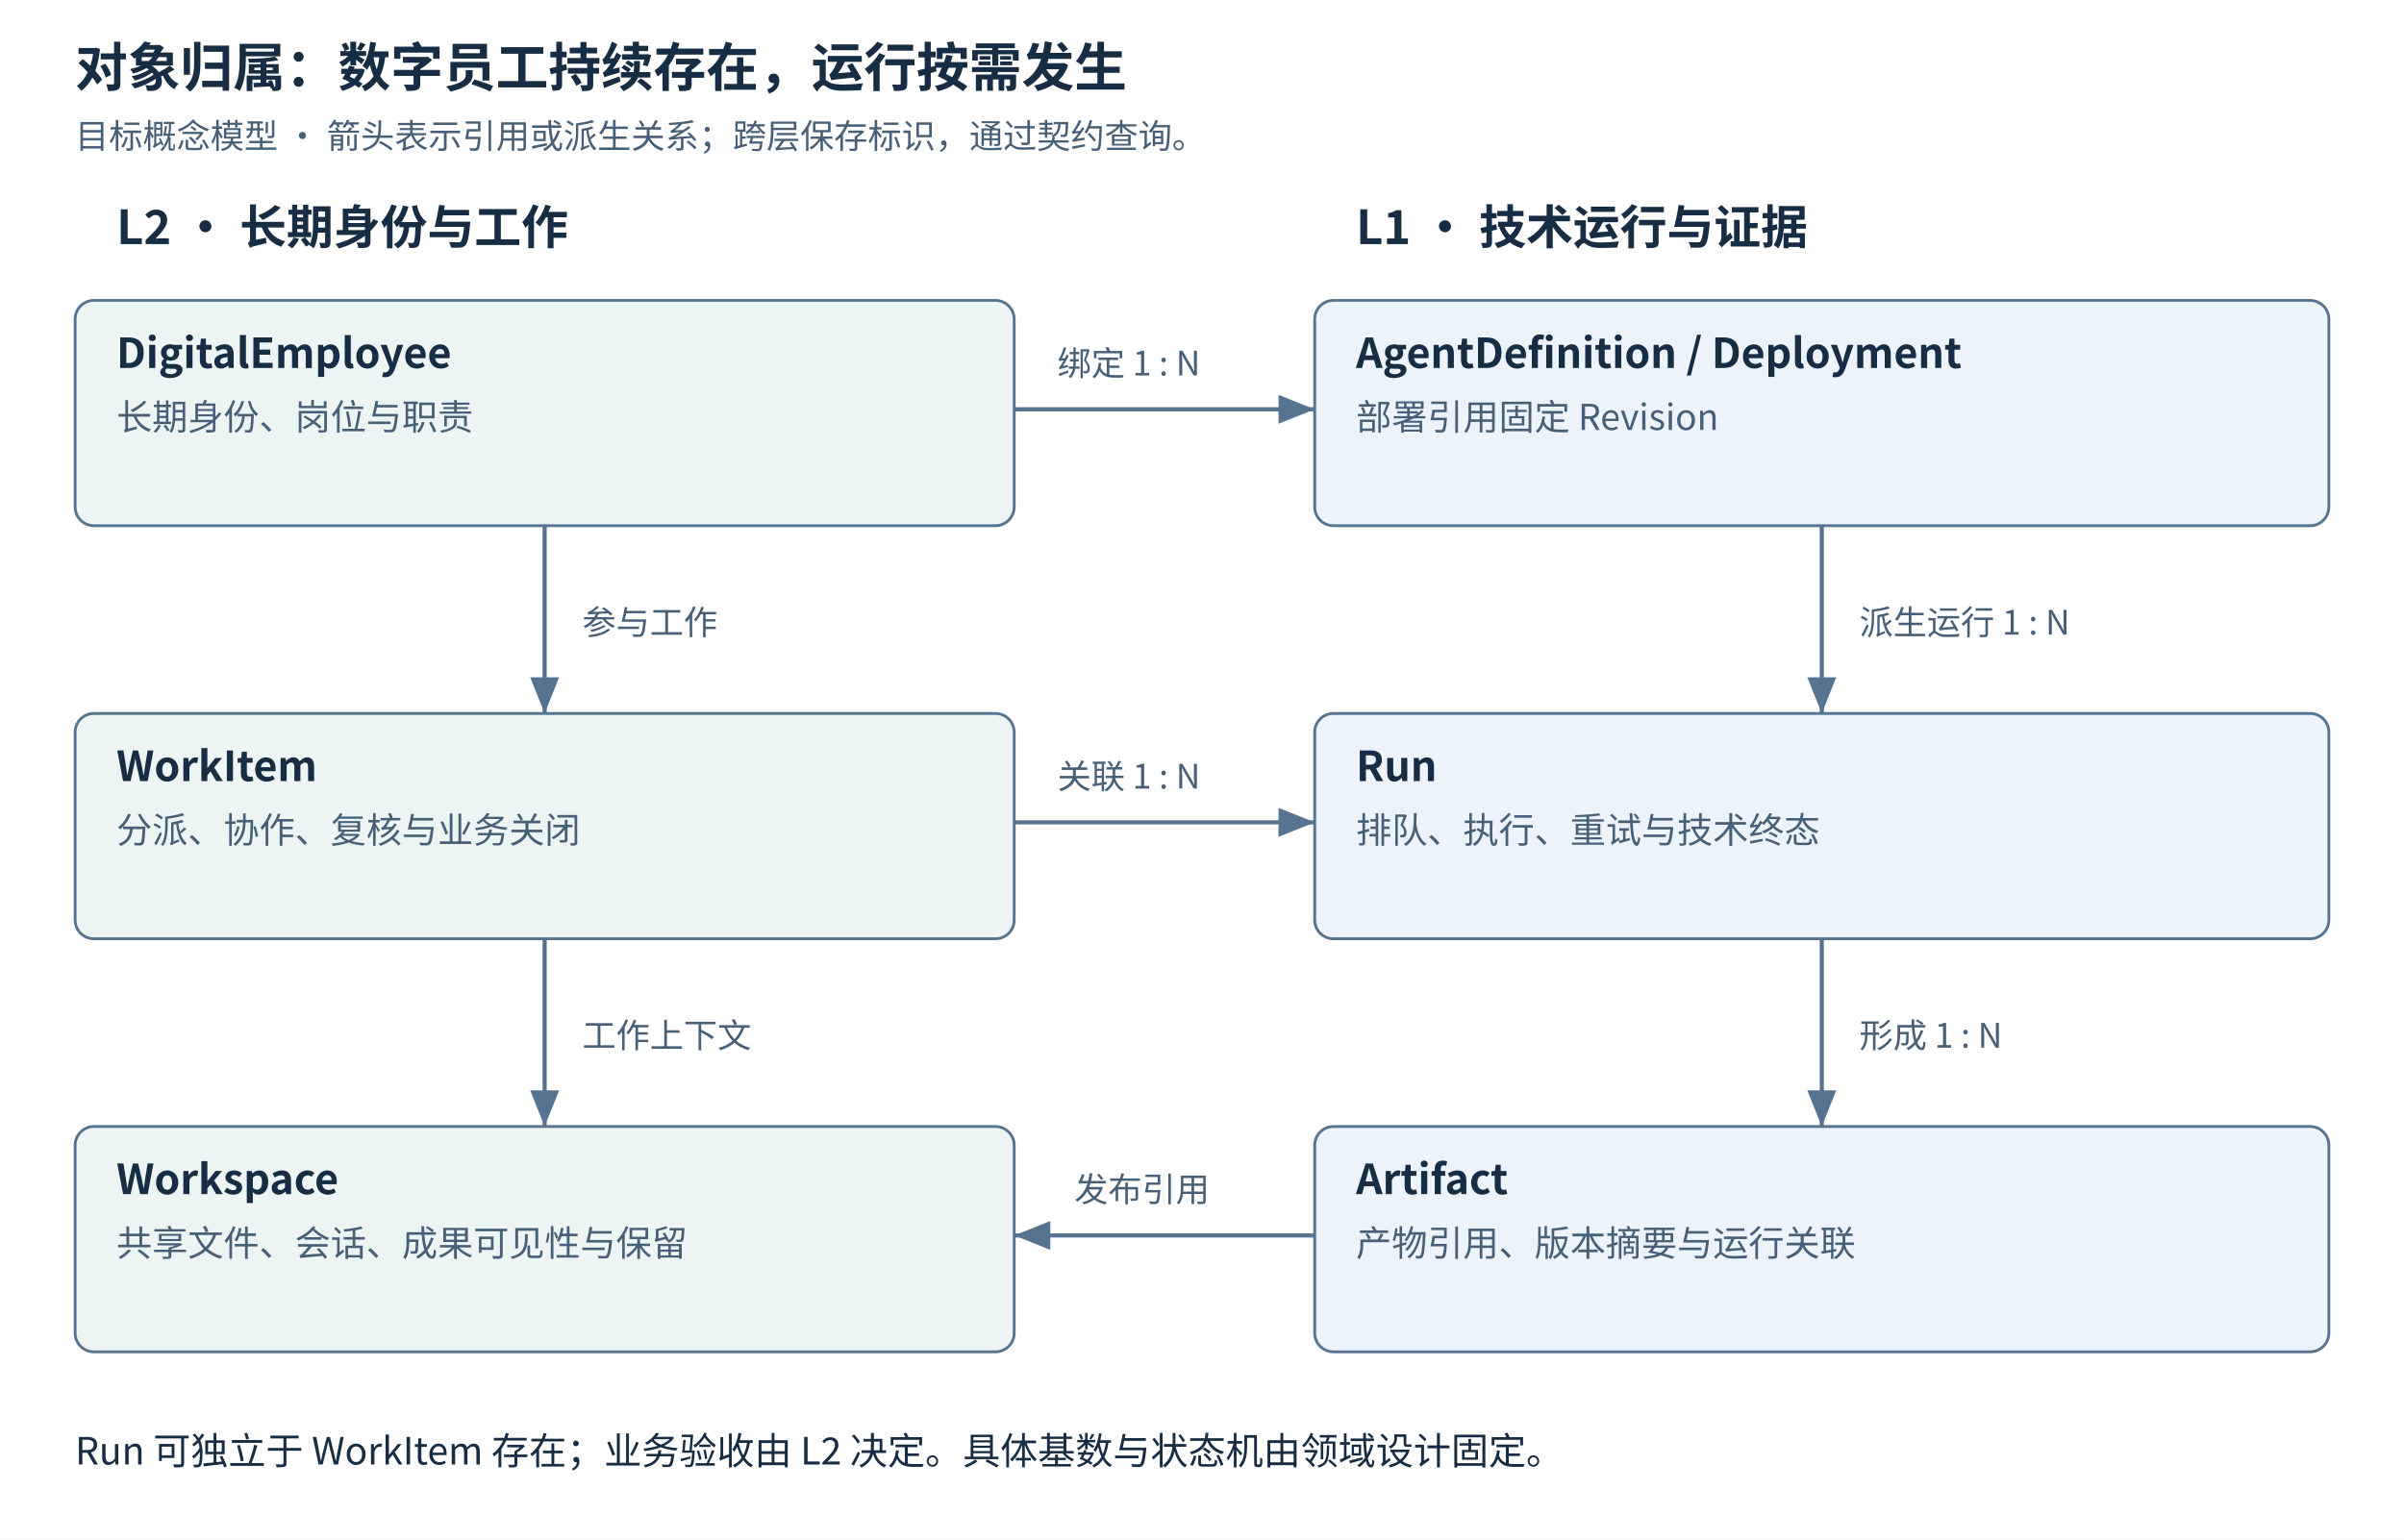
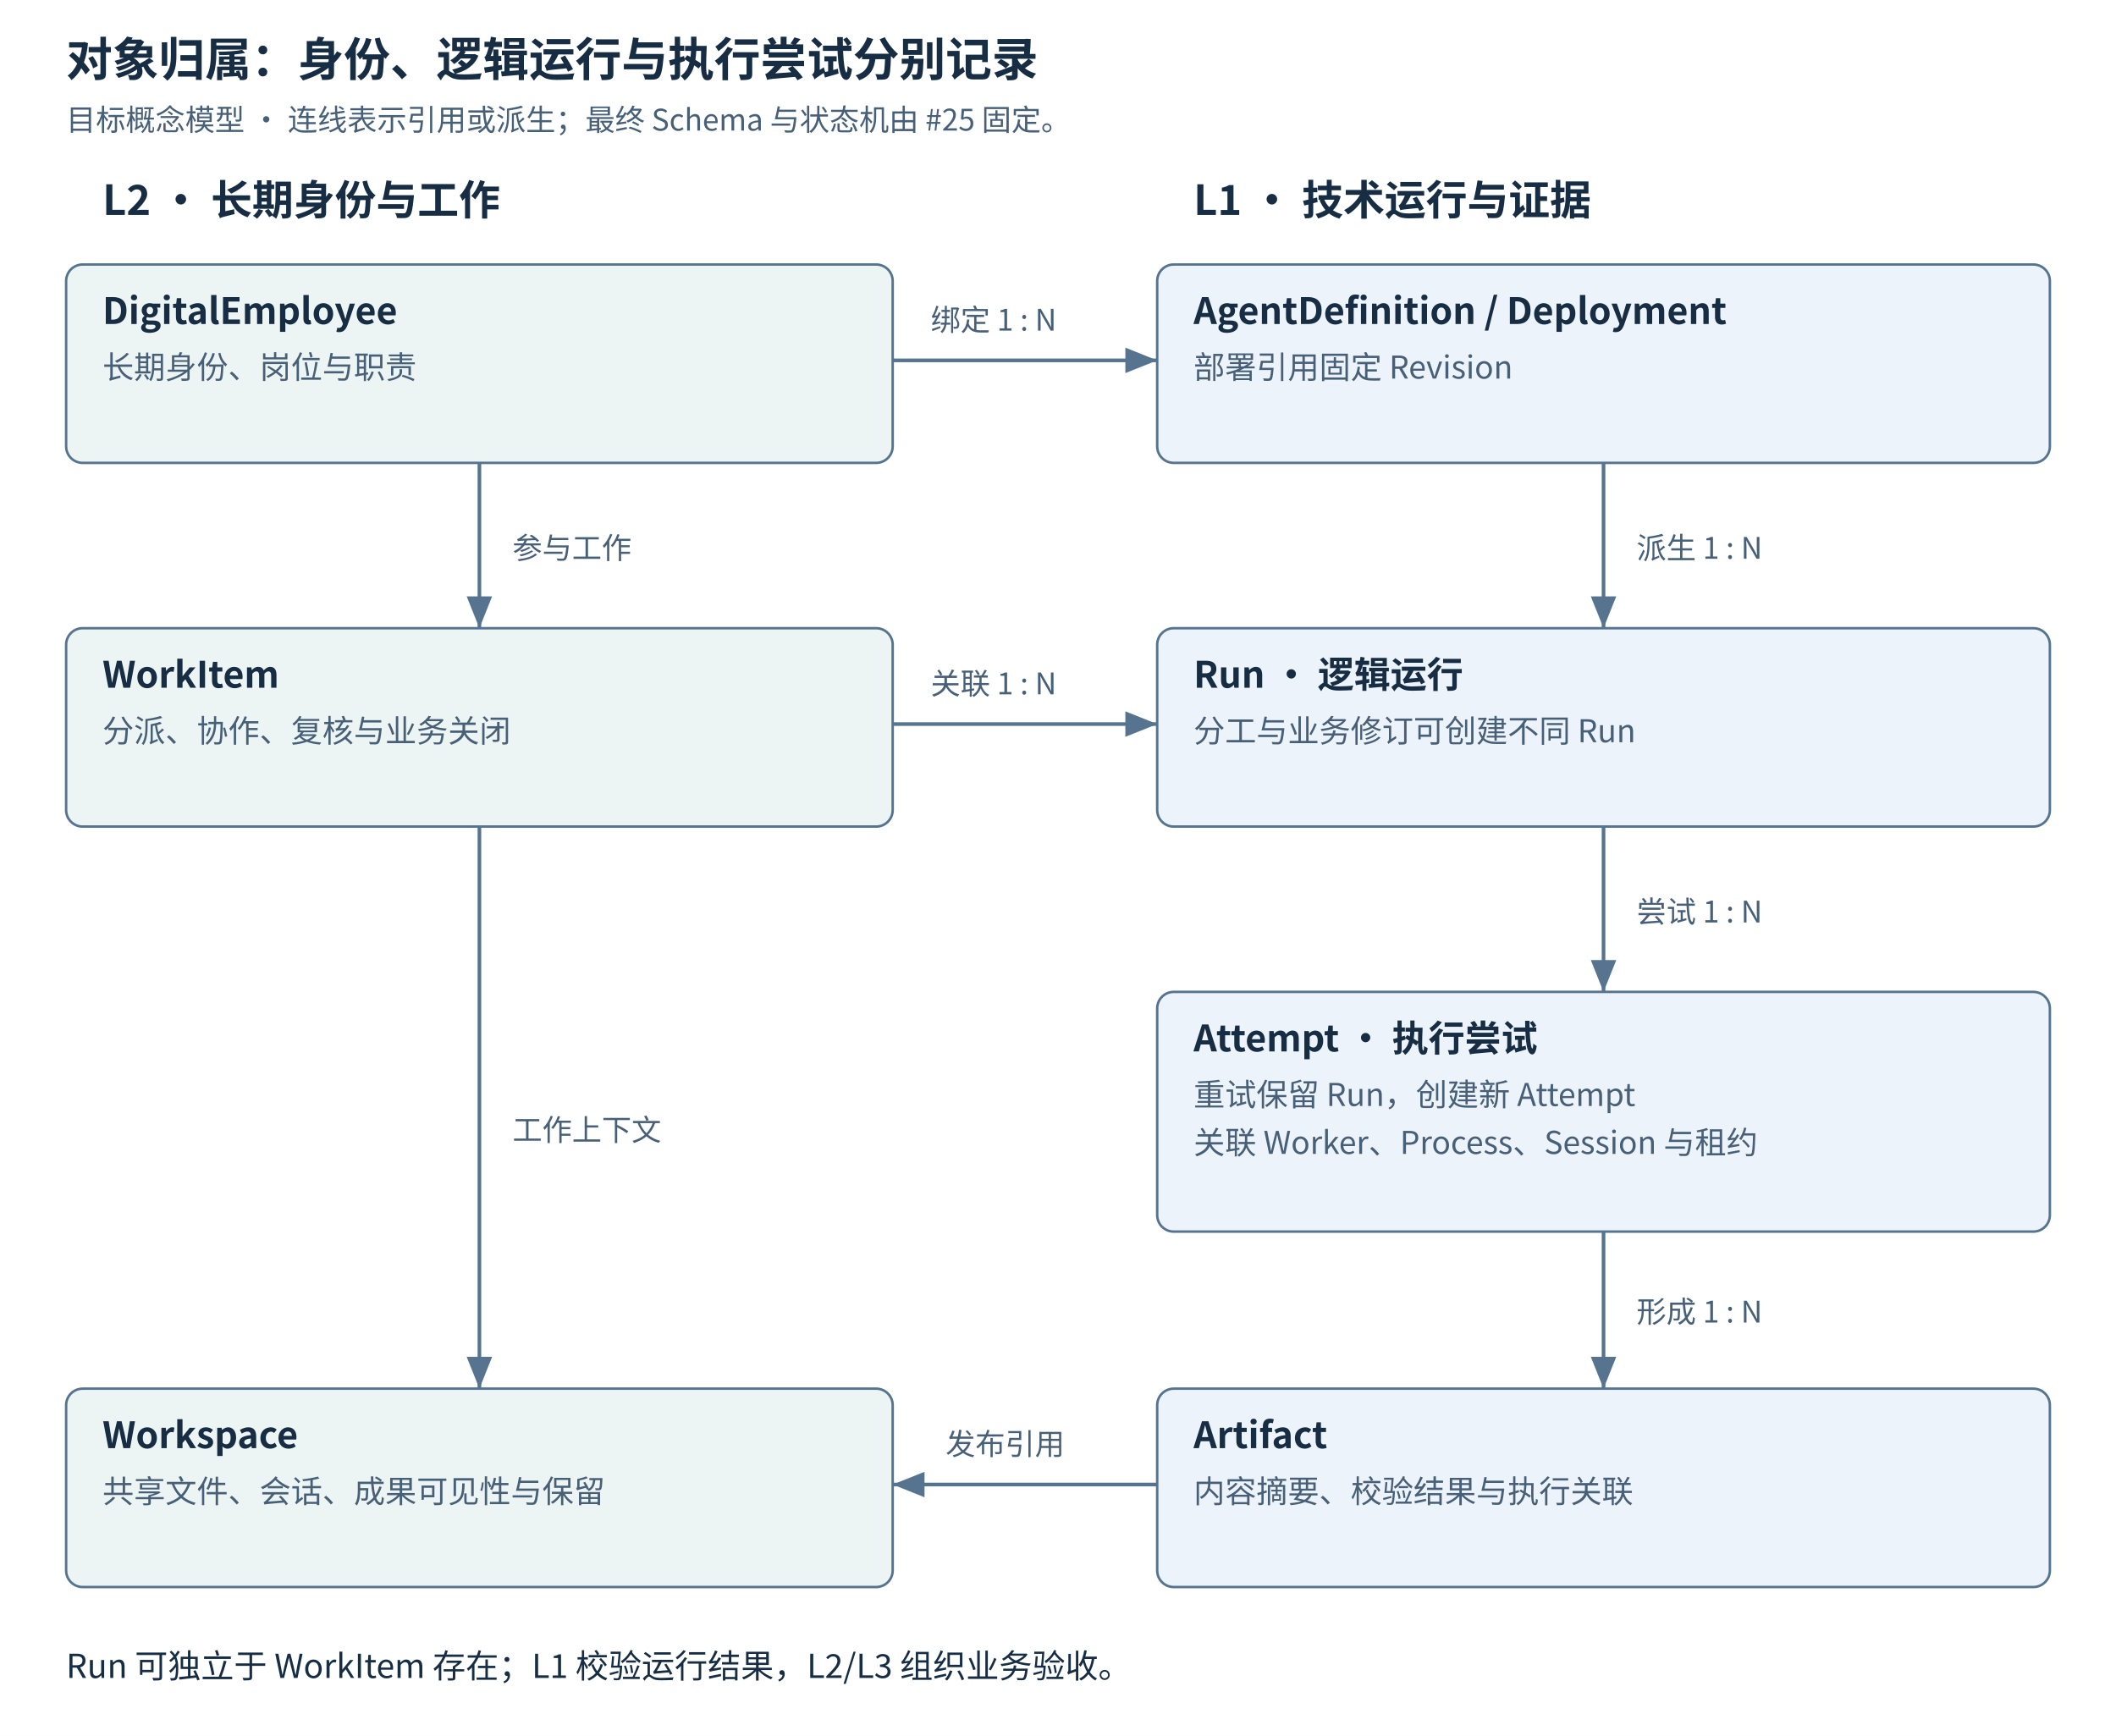
- <svg xmlns="http://www.w3.org/2000/svg" viewBox="0 0 1280 820" role="img" aria-labelledby="title desc">
+ <svg xmlns="http://www.w3.org/2000/svg" viewBox="0 0 1280 1050" role="img" aria-labelledby="title desc">
  <defs>
    <marker id="arrow" viewBox="0 0 10 8" refX="10" refY="4" markerWidth="9" markerHeight="7" orient="auto-start-reverse">
      <path d="M0 0 L10 4 L0 8 Z" fill="#56748f" />
    </marker>
  </defs>
-   <rect width="1280" height="820" fill="white" />
+   <rect width="1280" height="1050" fill="white" />
  <g font-family="Microsoft YaHei, Noto Sans CJK SC, sans-serif">
-     <text x="40" y="46" font-size="28" font-weight="700" fill="#172d43">对象归属：数字员工持续存在，运行按需发生</text>
-     <text x="40" y="79" font-size="18" font-weight="400" fill="#476078">目标概念模型 · 箭头表示引用或派生关系；跨层保存标识，通过契约查询。</text>
+     <text x="40" y="46" font-size="28" font-weight="700" fill="#172d43">对象归属：身份、逻辑运行与执行尝试分别记录</text>
+     <text x="40" y="79" font-size="18" font-weight="400" fill="#476078">目标概念模型 · 连线表示引用或派生；最终 Schema 与状态机由 #25 固定。</text>
    <text x="62" y="130" font-size="25" font-weight="650" fill="#172d43">L2 · 长期身份与工作</text>
    <text x="722" y="130" font-size="25" font-weight="650" fill="#172d43">L1 · 技术运行与证据</text>
    <rect x="40" y="160" width="500" height="120" rx="10" fill="#edf5f4" stroke="#56748f" stroke-width="1.5" />
    <text x="62" y="196" font-size="22" font-weight="650" fill="#172d43">DigitalEmployee</text>
    <text x="62" y="229" font-size="19" font-weight="400" fill="#476078">长期身份、岗位与职责</text>
    <rect x="700" y="160" width="540" height="120" rx="10" fill="#edf3fa" stroke="#56748f" stroke-width="1.5" />
    <text x="722" y="196" font-size="22" font-weight="650" fill="#172d43">AgentDefinition / Deployment</text>
    <text x="722" y="229" font-size="19" font-weight="400" fill="#476078">部署引用固定 Revision</text>
    <rect x="40" y="380" width="500" height="120" rx="10" fill="#edf5f4" stroke="#56748f" stroke-width="1.5" />
    <text x="62" y="416" font-size="22" font-weight="650" fill="#172d43">WorkItem</text>
    <text x="62" y="449" font-size="19" font-weight="400" fill="#476078">分派、协作、复核与业务关闭</text>
    <rect x="700" y="380" width="540" height="120" rx="10" fill="#edf3fa" stroke="#56748f" stroke-width="1.5" />
-     <text x="722" y="416" font-size="22" font-weight="650" fill="#172d43">Run</text>
-     <text x="722" y="449" font-size="19" font-weight="400" fill="#476078">排队、执行、重试与技术终态</text>
-     <rect x="40" y="600" width="500" height="120" rx="10" fill="#edf5f4" stroke="#56748f" stroke-width="1.5" />
-     <text x="62" y="636" font-size="22" font-weight="650" fill="#172d43">Workspace</text>
-     <text x="62" y="669" font-size="19" font-weight="400" fill="#476078">共享文件、会话、成果可见性与保留</text>
-     <rect x="700" y="600" width="540" height="120" rx="10" fill="#edf3fa" stroke="#56748f" stroke-width="1.5" />
-     <text x="722" y="636" font-size="22" font-weight="650" fill="#172d43">Artifact</text>
-     <text x="722" y="669" font-size="19" font-weight="400" fill="#476078">产物引用、版本摘要与运行关联</text>
+     <text x="722" y="416" font-size="22" font-weight="650" fill="#172d43">Run · 逻辑运行</text>
+     <text x="722" y="449" font-size="19" font-weight="400" fill="#476078">分工与业务修订可创建不同 Run</text>
+     <rect x="700" y="600" width="540" height="145" rx="10" fill="#edf3fa" stroke="#56748f" stroke-width="1.5" />
+     <text x="722" y="636" font-size="22" font-weight="650" fill="#172d43">Attempt · 执行尝试</text>
+     <text x="722" y="669" font-size="19" font-weight="400" fill="#476078">重试保留 Run，创建新 Attempt</text>
+     <text x="722" y="698" font-size="19" font-weight="400" fill="#476078">关联 Worker、Process、Session 与租约</text>
+     <rect x="40" y="840" width="500" height="120" rx="10" fill="#edf5f4" stroke="#56748f" stroke-width="1.5" />
+     <text x="62" y="876" font-size="22" font-weight="650" fill="#172d43">Workspace</text>
+     <text x="62" y="909" font-size="19" font-weight="400" fill="#476078">共享文件、会话、成果可见性与保留</text>
+     <rect x="700" y="840" width="540" height="120" rx="10" fill="#edf3fa" stroke="#56748f" stroke-width="1.5" />
+     <text x="722" y="876" font-size="22" font-weight="650" fill="#172d43">Artifact</text>
+     <text x="722" y="909" font-size="19" font-weight="400" fill="#476078">内容摘要、校验结果与执行关联</text>
    <path d="M540 218 H700" fill="none" stroke="#56748f" stroke-width="2.2" stroke-linejoin="round" marker-end="url(#arrow)" />
    <text x="563" y="200" font-size="18" font-weight="500" fill="#476078">绑定 1 : N</text>
    <path d="M540 438 H700" fill="none" stroke="#56748f" stroke-width="2.2" stroke-linejoin="round" marker-end="url(#arrow)" />
    <text x="563" y="420" font-size="18" font-weight="500" fill="#476078">关联 1 : N</text>
-     <path d="M700 658 H540" fill="none" stroke="#56748f" stroke-width="2.2" stroke-linejoin="round" marker-end="url(#arrow)" />
-     <text x="572" y="640" font-size="18" font-weight="500" fill="#476078">发布引用</text>
+     <path d="M700 898 H540" fill="none" stroke="#56748f" stroke-width="2.2" stroke-linejoin="round" marker-end="url(#arrow)" />
+     <text x="572" y="880" font-size="18" font-weight="500" fill="#476078">发布引用</text>
    <path d="M970 280 V380" fill="none" stroke="#56748f" stroke-width="2.2" stroke-linejoin="round" marker-end="url(#arrow)" />
-     <text x="990" y="338" font-size="18" font-weight="500" fill="#476078">派生运行 1 : N</text>
+     <text x="990" y="338" font-size="18" font-weight="500" fill="#476078">派生 1 : N</text>
    <path d="M970 500 V600" fill="none" stroke="#56748f" stroke-width="2.2" stroke-linejoin="round" marker-end="url(#arrow)" />
-     <text x="990" y="558" font-size="18" font-weight="500" fill="#476078">形成 1 : N</text>
+     <text x="990" y="558" font-size="18" font-weight="500" fill="#476078">尝试 1 : N</text>
+     <path d="M970 745 V840" fill="none" stroke="#56748f" stroke-width="2.2" stroke-linejoin="round" marker-end="url(#arrow)" />
+     <text x="990" y="800" font-size="18" font-weight="500" fill="#476078">形成 1 : N</text>
    <path d="M290 280 V380" fill="none" stroke="#56748f" stroke-width="2.2" stroke-linejoin="round" marker-end="url(#arrow)" />
    <text x="310" y="338" font-size="18" font-weight="500" fill="#476078">参与工作</text>
-     <path d="M290 500 V600" fill="none" stroke="#56748f" stroke-width="2.2" stroke-linejoin="round" marker-end="url(#arrow)" />
-     <text x="310" y="558" font-size="18" font-weight="500" fill="#476078">工作上下文</text>
-     <text x="40" y="780" font-size="20" font-weight="400" fill="#172d43">Run 可独立于 WorkItem 存在；业务验收由 L2 决定。具体基数与状态机由领域设计固定。</text>
+     <path d="M290 500 V840" fill="none" stroke="#56748f" stroke-width="2.2" stroke-linejoin="round" marker-end="url(#arrow)" />
+     <text x="310" y="690" font-size="18" font-weight="500" fill="#476078">工作上下文</text>
+     <text x="40" y="1015" font-size="20" font-weight="400" fill="#172d43">Run 可独立于 WorkItem 存在；L1 校验运行结果，L2/L3 组织业务验收。</text>
  </g>
</svg>
